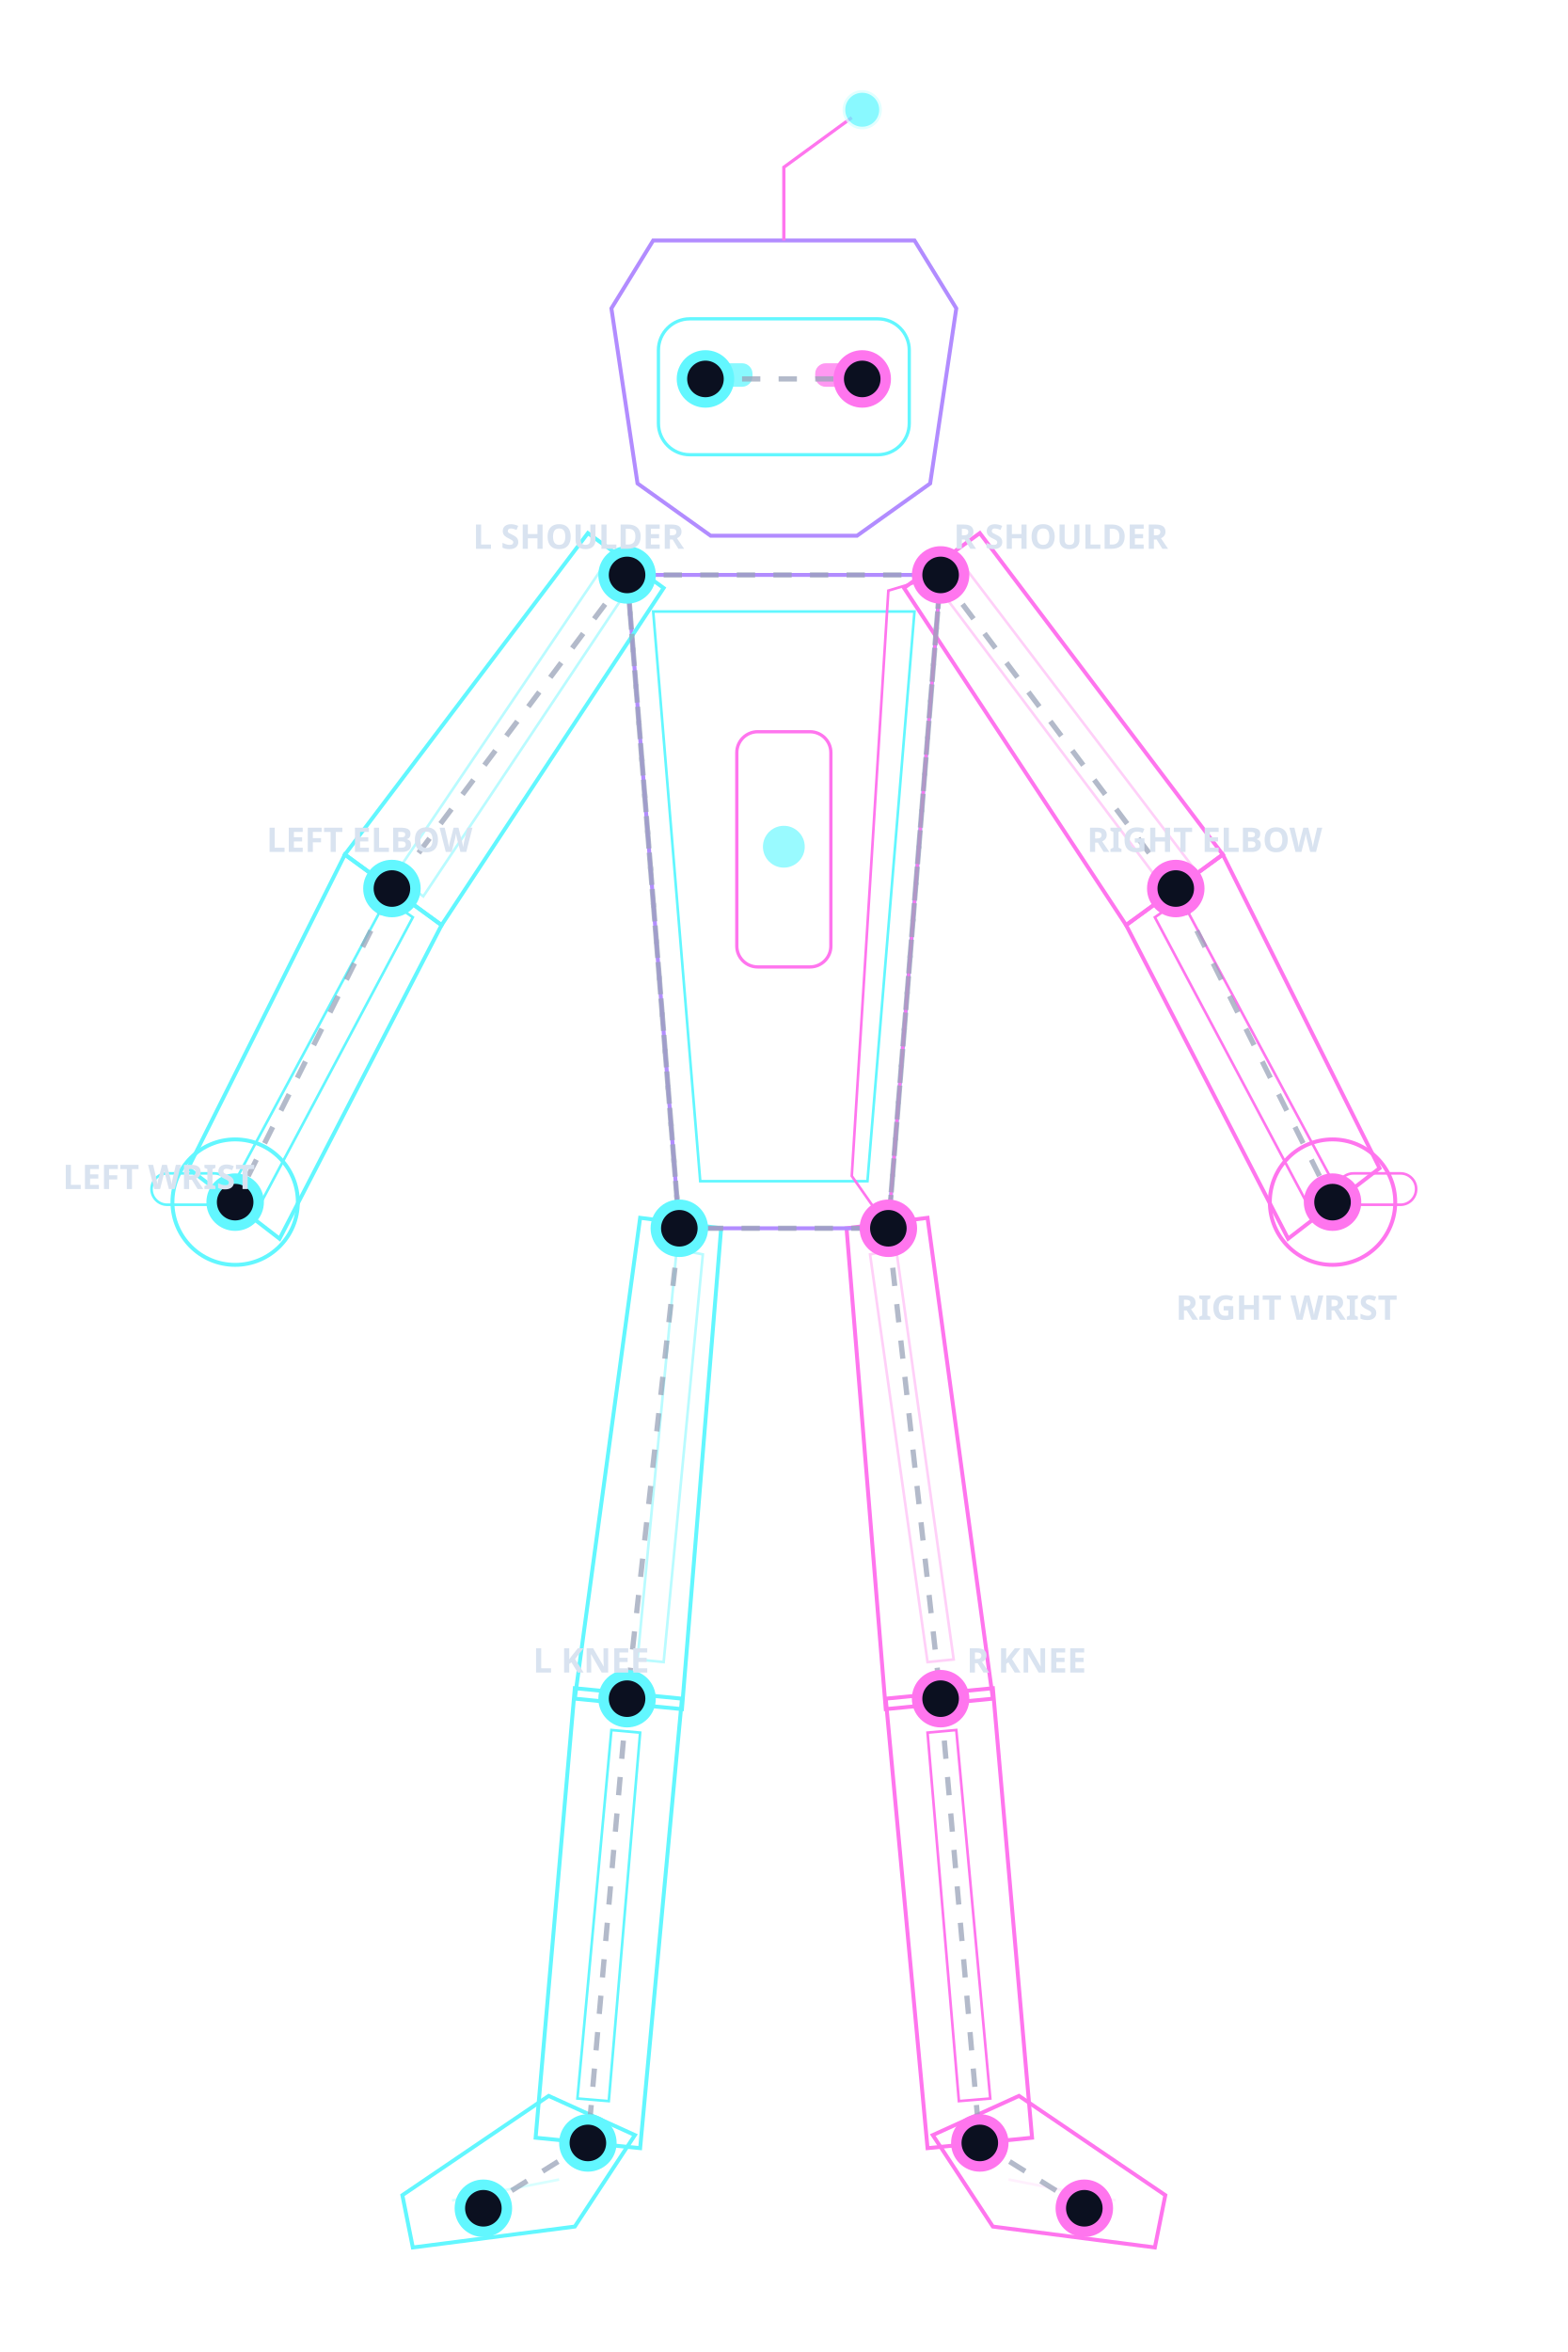
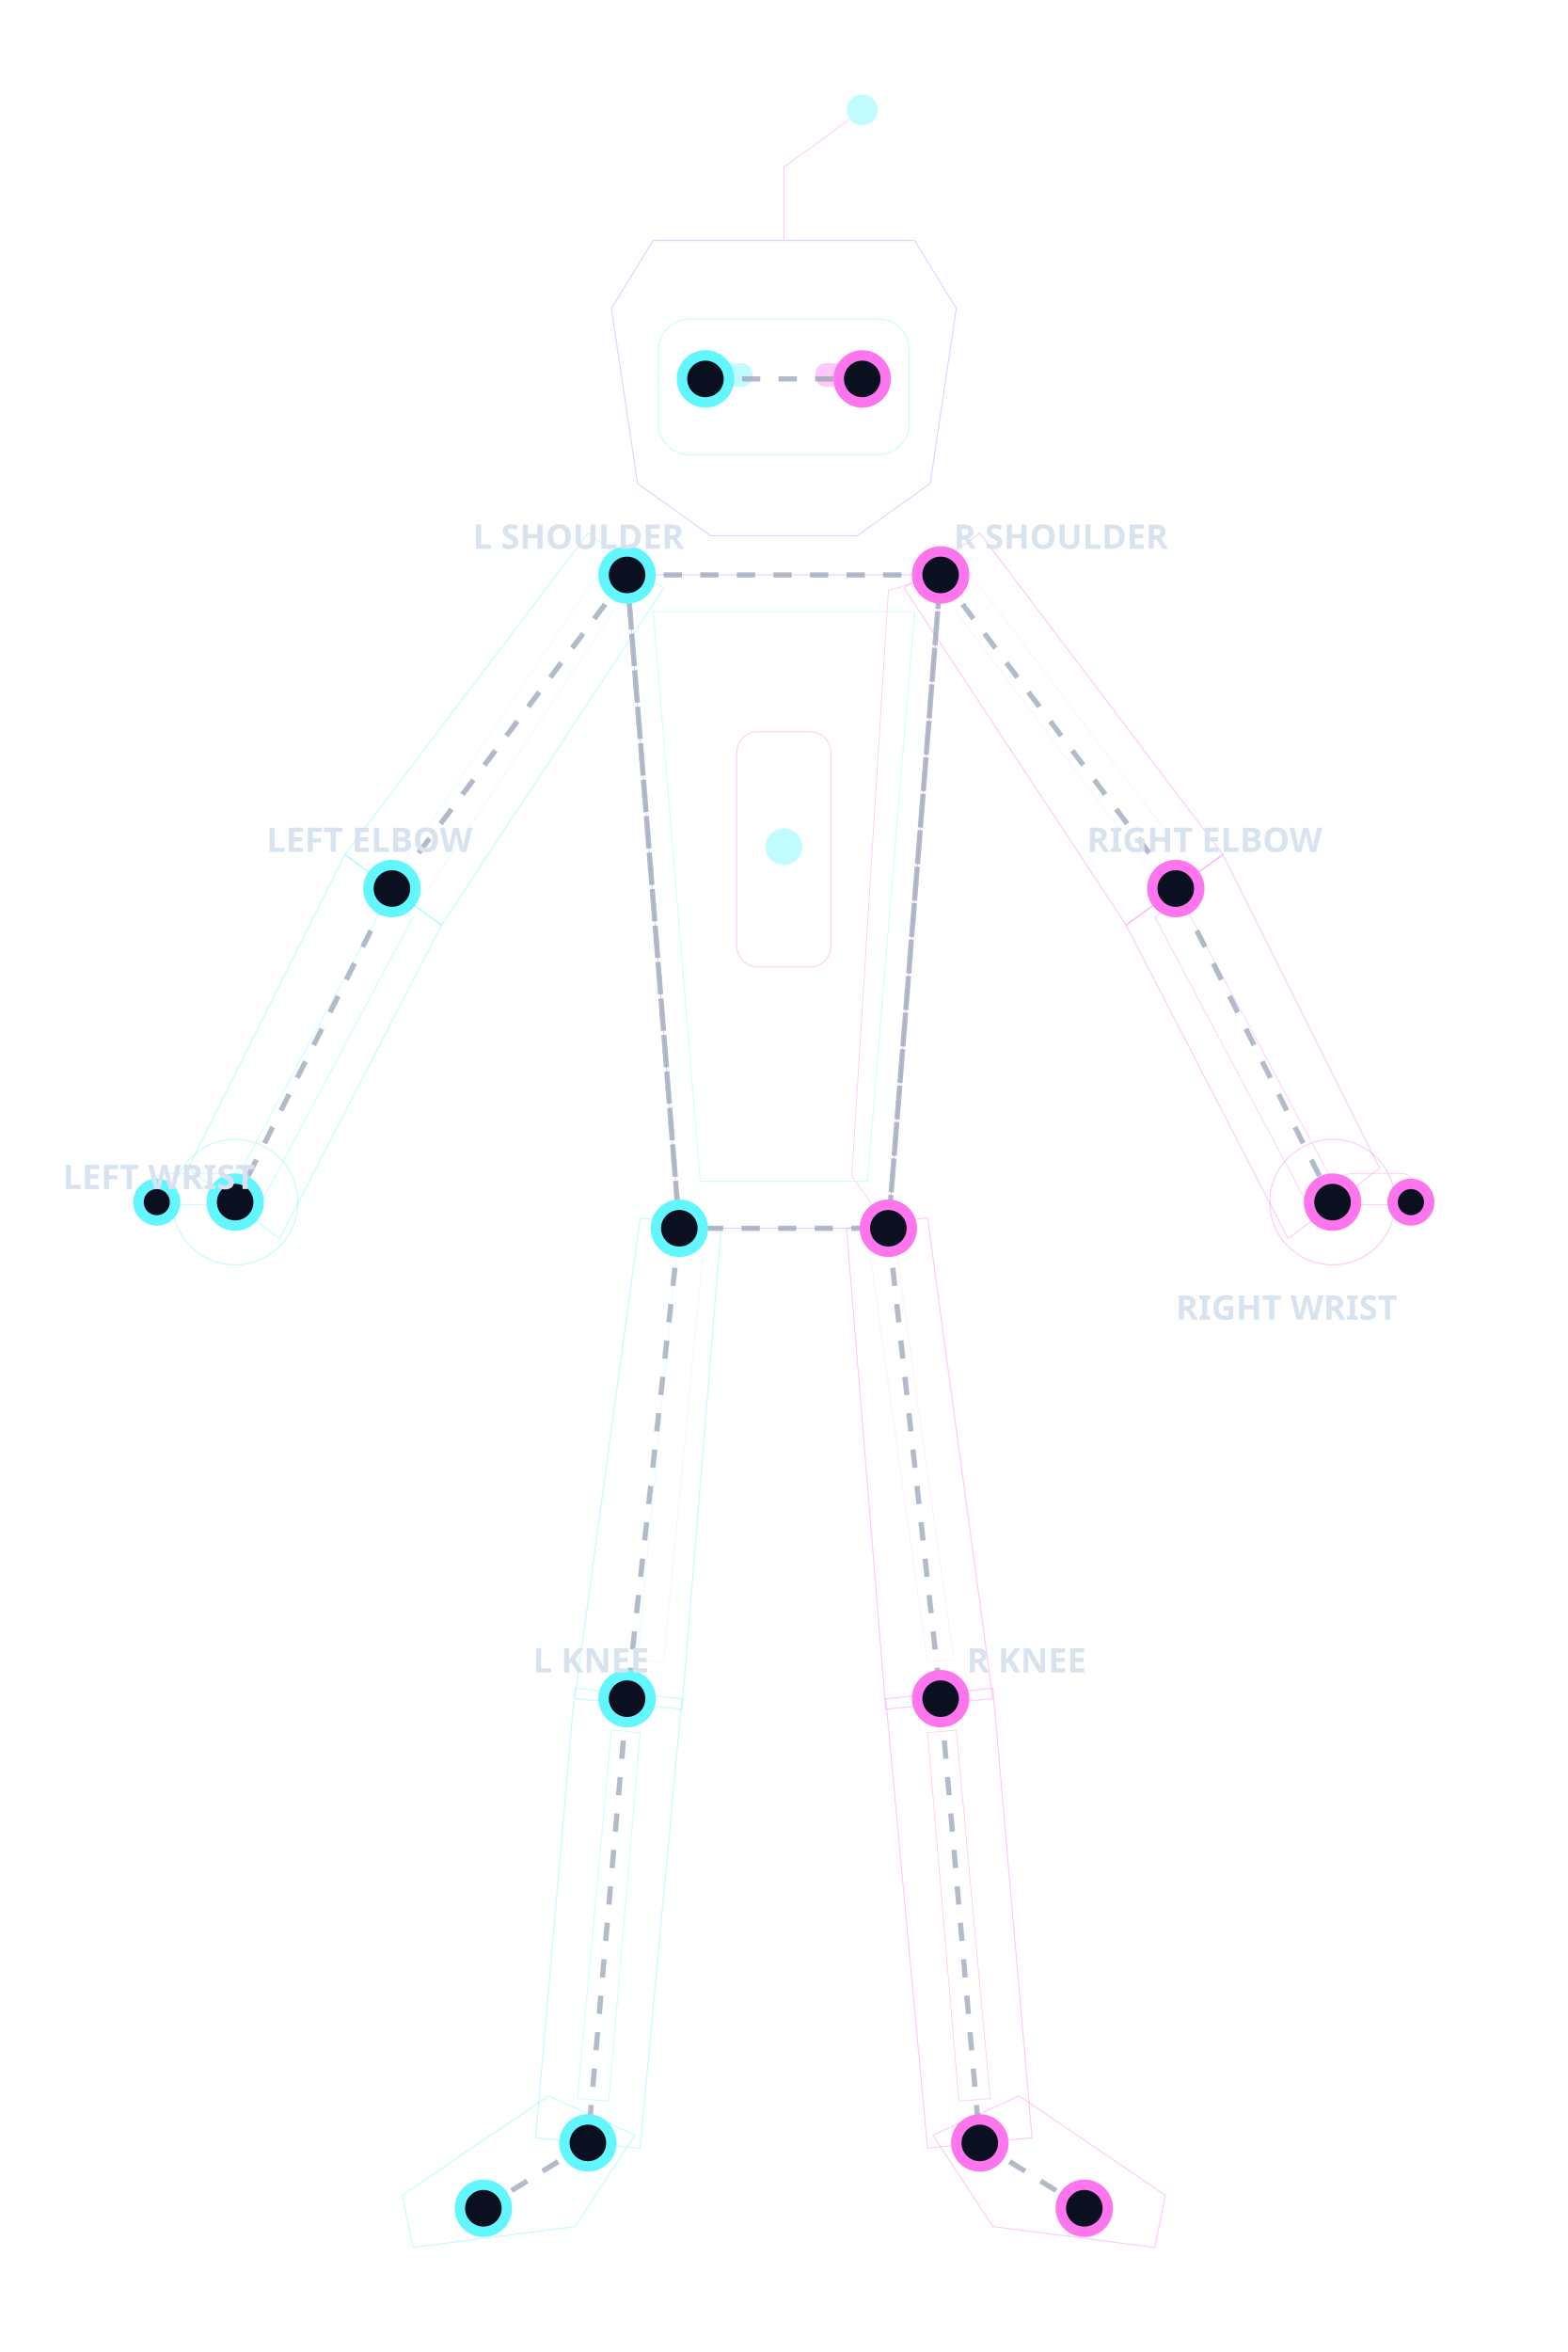
<svg xmlns="http://www.w3.org/2000/svg" width="600" height="900" viewBox="0 0 600 900" data-vaporstep-version="1" data-vaporstep-name="Reference Robot">
-   <g id="left-upper-leg" fill="none" stroke="#62f7ff" stroke-width="1.5">
+   <g id="left-upper-leg" fill="none" stroke="#62f7ff" stroke-width="0.4" opacity="0.4">
    <path d="M245 466 L276 470 L261 654 L220 650 Z" />
-     <path d="M259 478 L269 480 L254 636 L244 635 Z" stroke="#b9fbff" stroke-width="1" />
+     <path d="M259 478 L269 480 L254 636 L244 635 Z" stroke="#b9fbff" stroke-width="0.3" />
  </g>
-   <g id="left-lower-leg" fill="none" stroke="#62f7ff" stroke-width="1.5">
+   <g id="left-lower-leg" fill="none" stroke="#62f7ff" stroke-width="0.4" opacity="0.4">
    <path d="M220 646 L261 650 L245 822 L205 818 Z" />
-     <path d="M234 662 L245 663 L233 804 L221 803 Z" stroke-width="1" />
+     <path d="M234 662 L245 663 L233 804 L221 803 Z" stroke-width="0.3" />
  </g>
-   <g id="right-upper-leg" fill="none" stroke="#ff75ee" stroke-width="1.5">
+   <g id="right-upper-leg" fill="none" stroke="#ff75ee" stroke-width="0.4" opacity="0.4">
    <path d="M324 470 L355 466 L380 650 L339 654 Z" />
-     <path d="M333 480 L343 478 L365 635 L355 636 Z" stroke="#ffd0f8" stroke-width="1" />
+     <path d="M333 480 L343 478 L365 635 L355 636 Z" stroke="#ffd0f8" stroke-width="0.3" />
  </g>
-   <g id="right-lower-leg" fill="none" stroke="#ff75ee" stroke-width="1.5">
+   <g id="right-lower-leg" fill="none" stroke="#ff75ee" stroke-width="0.4" opacity="0.4">
    <path d="M339 650 L380 646 L395 818 L355 822 Z" />
-     <path d="M355 663 L366 662 L379 803 L367 804 Z" stroke-width="1" />
+     <path d="M355 663 L366 662 L379 803 L367 804 Z" stroke-width="0.3" />
  </g>
-   <g id="torso" fill="none" stroke="#b28cff" stroke-width="1.5">
+   <g id="torso" fill="none" stroke="#b28cff" stroke-width="0.4" opacity="0.4">
    <path d="M240 220 L360 220 L340 470 L260 470 Z" />
-     <path d="M250 234 L350 234 L332 452 L268 452 Z" stroke="#62f7ff" stroke-width="1" />
-     <rect x="282" y="280" width="36" height="90" rx="8" stroke="#ff75ee" stroke-width="1.25" />
-     <circle cx="300" cy="324" r="8" fill="#62f7ff" stroke="none" opacity="0.65" />
-     <path d="M340 226 L360 220 L340 470 L326 450 Z" stroke="#ff75ee" stroke-width="1" />
+     <path d="M250 234 L350 234 L332 452 L268 452 Z" stroke="#62f7ff" stroke-width="0.3" />
+     <rect x="282" y="280" width="36" height="90" rx="8" stroke="#ff75ee" stroke-width="0.35" />
+     <circle cx="300" cy="324" r="7" fill="#62f7ff" stroke="none" />
+     <path d="M340 226 L360 220 L340 470 L326 450 Z" stroke="#ff75ee" stroke-width="0.3" />
  </g>
-   <g id="left-upper-arm" fill="none" stroke="#62f7ff" stroke-width="1.5">
+   <g id="left-upper-arm" fill="none" stroke="#62f7ff" stroke-width="0.4" opacity="0.4">
    <path d="M225 204 L254 225 L169 354 L132 327 Z" />
-     <path d="M230 218 L240 226 L162 343 L151 335 Z" stroke="#b9fbff" stroke-width="1" />
+     <path d="M230 218 L240 226 L162 343 L151 335 Z" stroke="#b9fbff" stroke-width="0.3" />
  </g>
-   <g id="left-lower-arm" fill="none" stroke="#62f7ff" stroke-width="1.5">
+   <g id="left-lower-arm" fill="none" stroke="#62f7ff" stroke-width="0.4" opacity="0.4">
    <path d="M132 327 L169 354 L107 474 L72 447 Z" />
-     <path d="M148 344 L158 351 L100 460 L90 452 Z" stroke-width="1" />
+     <path d="M148 344 L158 351 L100 460 L90 452 Z" stroke-width="0.3" />
  </g>
-   <g id="right-upper-arm" fill="none" stroke="#ff75ee" stroke-width="1.5">
+   <g id="right-upper-arm" fill="none" stroke="#ff75ee" stroke-width="0.4" opacity="0.4">
    <path d="M346 225 L375 204 L468 327 L431 354 Z" />
-     <path d="M360 226 L370 218 L459 335 L448 343 Z" stroke="#ffd0f8" stroke-width="1" />
+     <path d="M360 226 L370 218 L459 335 L448 343 Z" stroke="#ffd0f8" stroke-width="0.3" />
  </g>
-   <g id="right-lower-arm" fill="none" stroke="#ff75ee" stroke-width="1.5">
+   <g id="right-lower-arm" fill="none" stroke="#ff75ee" stroke-width="0.4" opacity="0.4">
    <path d="M431 354 L468 327 L528 447 L493 474 Z" />
-     <path d="M442 351 L452 344 L510 452 L500 460 Z" stroke-width="1" />
+     <path d="M442 351 L452 344 L510 452 L500 460 Z" stroke-width="0.3" />
  </g>
-   <g id="head" fill="none" stroke="#b28cff" stroke-width="1.5">
+   <g id="head" fill="none" stroke="#b28cff" stroke-width="0.4" opacity="0.4">
    <path d="M250 92 L350 92 L366 118 L356 185 L328 205 L272 205 L244 185 L234 118 Z" />
-     <rect x="252" y="122" width="96" height="52" rx="12" stroke="#62f7ff" stroke-width="1.25" />
-     <rect x="270" y="139" width="18" height="9" rx="4" fill="#62f7ff" stroke="none" opacity="0.75" />
-     <rect x="312" y="139" width="18" height="9" rx="4" fill="#ff75ee" stroke="none" opacity="0.75" />
-     <path d="M300 92 L300 64 L326 45" stroke="#ff75ee" stroke-width="1.25" />
-     <circle cx="330" cy="42" r="7" fill="#62f7ff" stroke="#d8ffff" stroke-width="1" opacity="0.75" />
+     <rect x="252" y="122" width="96" height="52" rx="12" stroke="#62f7ff" stroke-width="0.35" />
+     <rect x="270" y="139" width="18" height="9" rx="4" fill="#62f7ff" stroke="none" />
+     <rect x="312" y="139" width="18" height="9" rx="4" fill="#ff75ee" stroke="none" />
+     <path d="M300 92 L300 64 L326 45" stroke="#ff75ee" stroke-width="0.35" />
+     <circle cx="330" cy="42" r="6" fill="#62f7ff" stroke="#d8ffff" stroke-width="0.3" />
  </g>
-   <g id="left-hand" fill="none" stroke="#62f7ff" stroke-width="1.5">
+   <g id="left-hand" fill="none" stroke="#62f7ff" stroke-width="0.4" opacity="0.4">
    <circle cx="90" cy="460" r="24" />
-     <rect x="58" y="449" width="30" height="12" rx="6" stroke-width="1" />
+     <rect x="58" y="449" width="30" height="12" rx="6" stroke-width="0.3" />
  </g>
-   <g id="right-hand" fill="none" stroke="#ff75ee" stroke-width="1.5">
+   <g id="right-hand" fill="none" stroke="#ff75ee" stroke-width="0.4" opacity="0.4">
    <circle cx="510" cy="460" r="24" />
-     <rect x="512" y="449" width="30" height="12" rx="6" stroke-width="1" />
+     <rect x="512" y="449" width="30" height="12" rx="6" stroke-width="0.3" />
  </g>
-   <g id="left-shoe" fill="none" stroke="#62f7ff" stroke-width="1.5">
+   <g id="left-shoe" fill="none" stroke="#62f7ff" stroke-width="0.4" opacity="0.4">
    <path d="M210 802 L243 817 L220 852 L158 860 L154 840 Z" />
-     <path d="M173 842 L214 834" stroke="#d8ffff" stroke-width="1" />
+     <path d="M173 842 L214 834" stroke="#d8ffff" stroke-width="0.3" />
  </g>
-   <g id="right-shoe" fill="none" stroke="#ff75ee" stroke-width="1.5">
+   <g id="right-shoe" fill="none" stroke="#ff75ee" stroke-width="0.4" opacity="0.4">
    <path d="M357 817 L390 802 L446 840 L442 860 L380 852 Z" />
-     <path d="M386 834 L427 842" stroke="#fff0fd" stroke-width="1" />
+     <path d="M386 834 L427 842" stroke="#fff0fd" stroke-width="0.3" />
  </g>
  <g id="vaporstep-guide" fill="none" stroke="#99a3b8" stroke-width="2" stroke-dasharray="7 7" opacity="0.75">
    <path d="M240 220 L150 340 L90 460 M360 220 L450 340 L510 460" />
    <path d="M240 220 L260 470 L240 650 L225 820 L185 845" />
    <path d="M360 220 L340 470 L360 650 L375 820 L415 845" />
    <path d="M270 145 L330 145" />
    <path d="M240 220 L360 220 L340 470 L260 470 Z" />
  </g>
  <g id="vaporstep-rig" font-family="sans-serif" font-size="13" font-weight="bold">
    <g fill="#0b1020" stroke="#62f7ff" stroke-width="4">
      <circle id="anchor-left-ear" cx="270" cy="145" r="9" />
      <circle id="anchor-left-shoulder" cx="240" cy="220" r="9" />
      <circle id="anchor-left-elbow" cx="150" cy="340" r="9" />
      <circle id="anchor-left-wrist" cx="90" cy="460" r="9" />
+       <circle id="anchor-left-hand-tip" cx="60" cy="460" r="7" />
      <circle id="anchor-left-hip" cx="260" cy="470" r="9" />
      <circle id="anchor-left-knee" cx="240" cy="650" r="9" />
      <circle id="anchor-left-ankle" cx="225" cy="820" r="9" />
      <circle id="anchor-left-toe" cx="185" cy="845" r="9" />
    </g>
    <g fill="#0b1020" stroke="#ff75ee" stroke-width="4">
      <circle id="anchor-right-ear" cx="330" cy="145" r="9" />
      <circle id="anchor-right-shoulder" cx="360" cy="220" r="9" />
      <circle id="anchor-right-elbow" cx="450" cy="340" r="9" />
      <circle id="anchor-right-wrist" cx="510" cy="460" r="9" />
+       <circle id="anchor-right-hand-tip" cx="540" cy="460" r="7" />
      <circle id="anchor-right-hip" cx="340" cy="470" r="9" />
      <circle id="anchor-right-knee" cx="360" cy="650" r="9" />
      <circle id="anchor-right-ankle" cx="375" cy="820" r="9" />
      <circle id="anchor-right-toe" cx="415" cy="845" r="9" />
    </g>
    <g fill="#d9e3f0" stroke="none">
      <text x="24" y="455">LEFT WRIST</text>
      <text x="450" y="505">RIGHT WRIST</text>
      <text x="102" y="326">LEFT ELBOW</text>
      <text x="416" y="326">RIGHT ELBOW</text>
      <text x="181" y="210">L SHOULDER</text>
      <text x="365" y="210">R SHOULDER</text>
      <text x="204" y="640">L KNEE</text>
      <text x="370" y="640">R KNEE</text>
    </g>
  </g>
</svg>
